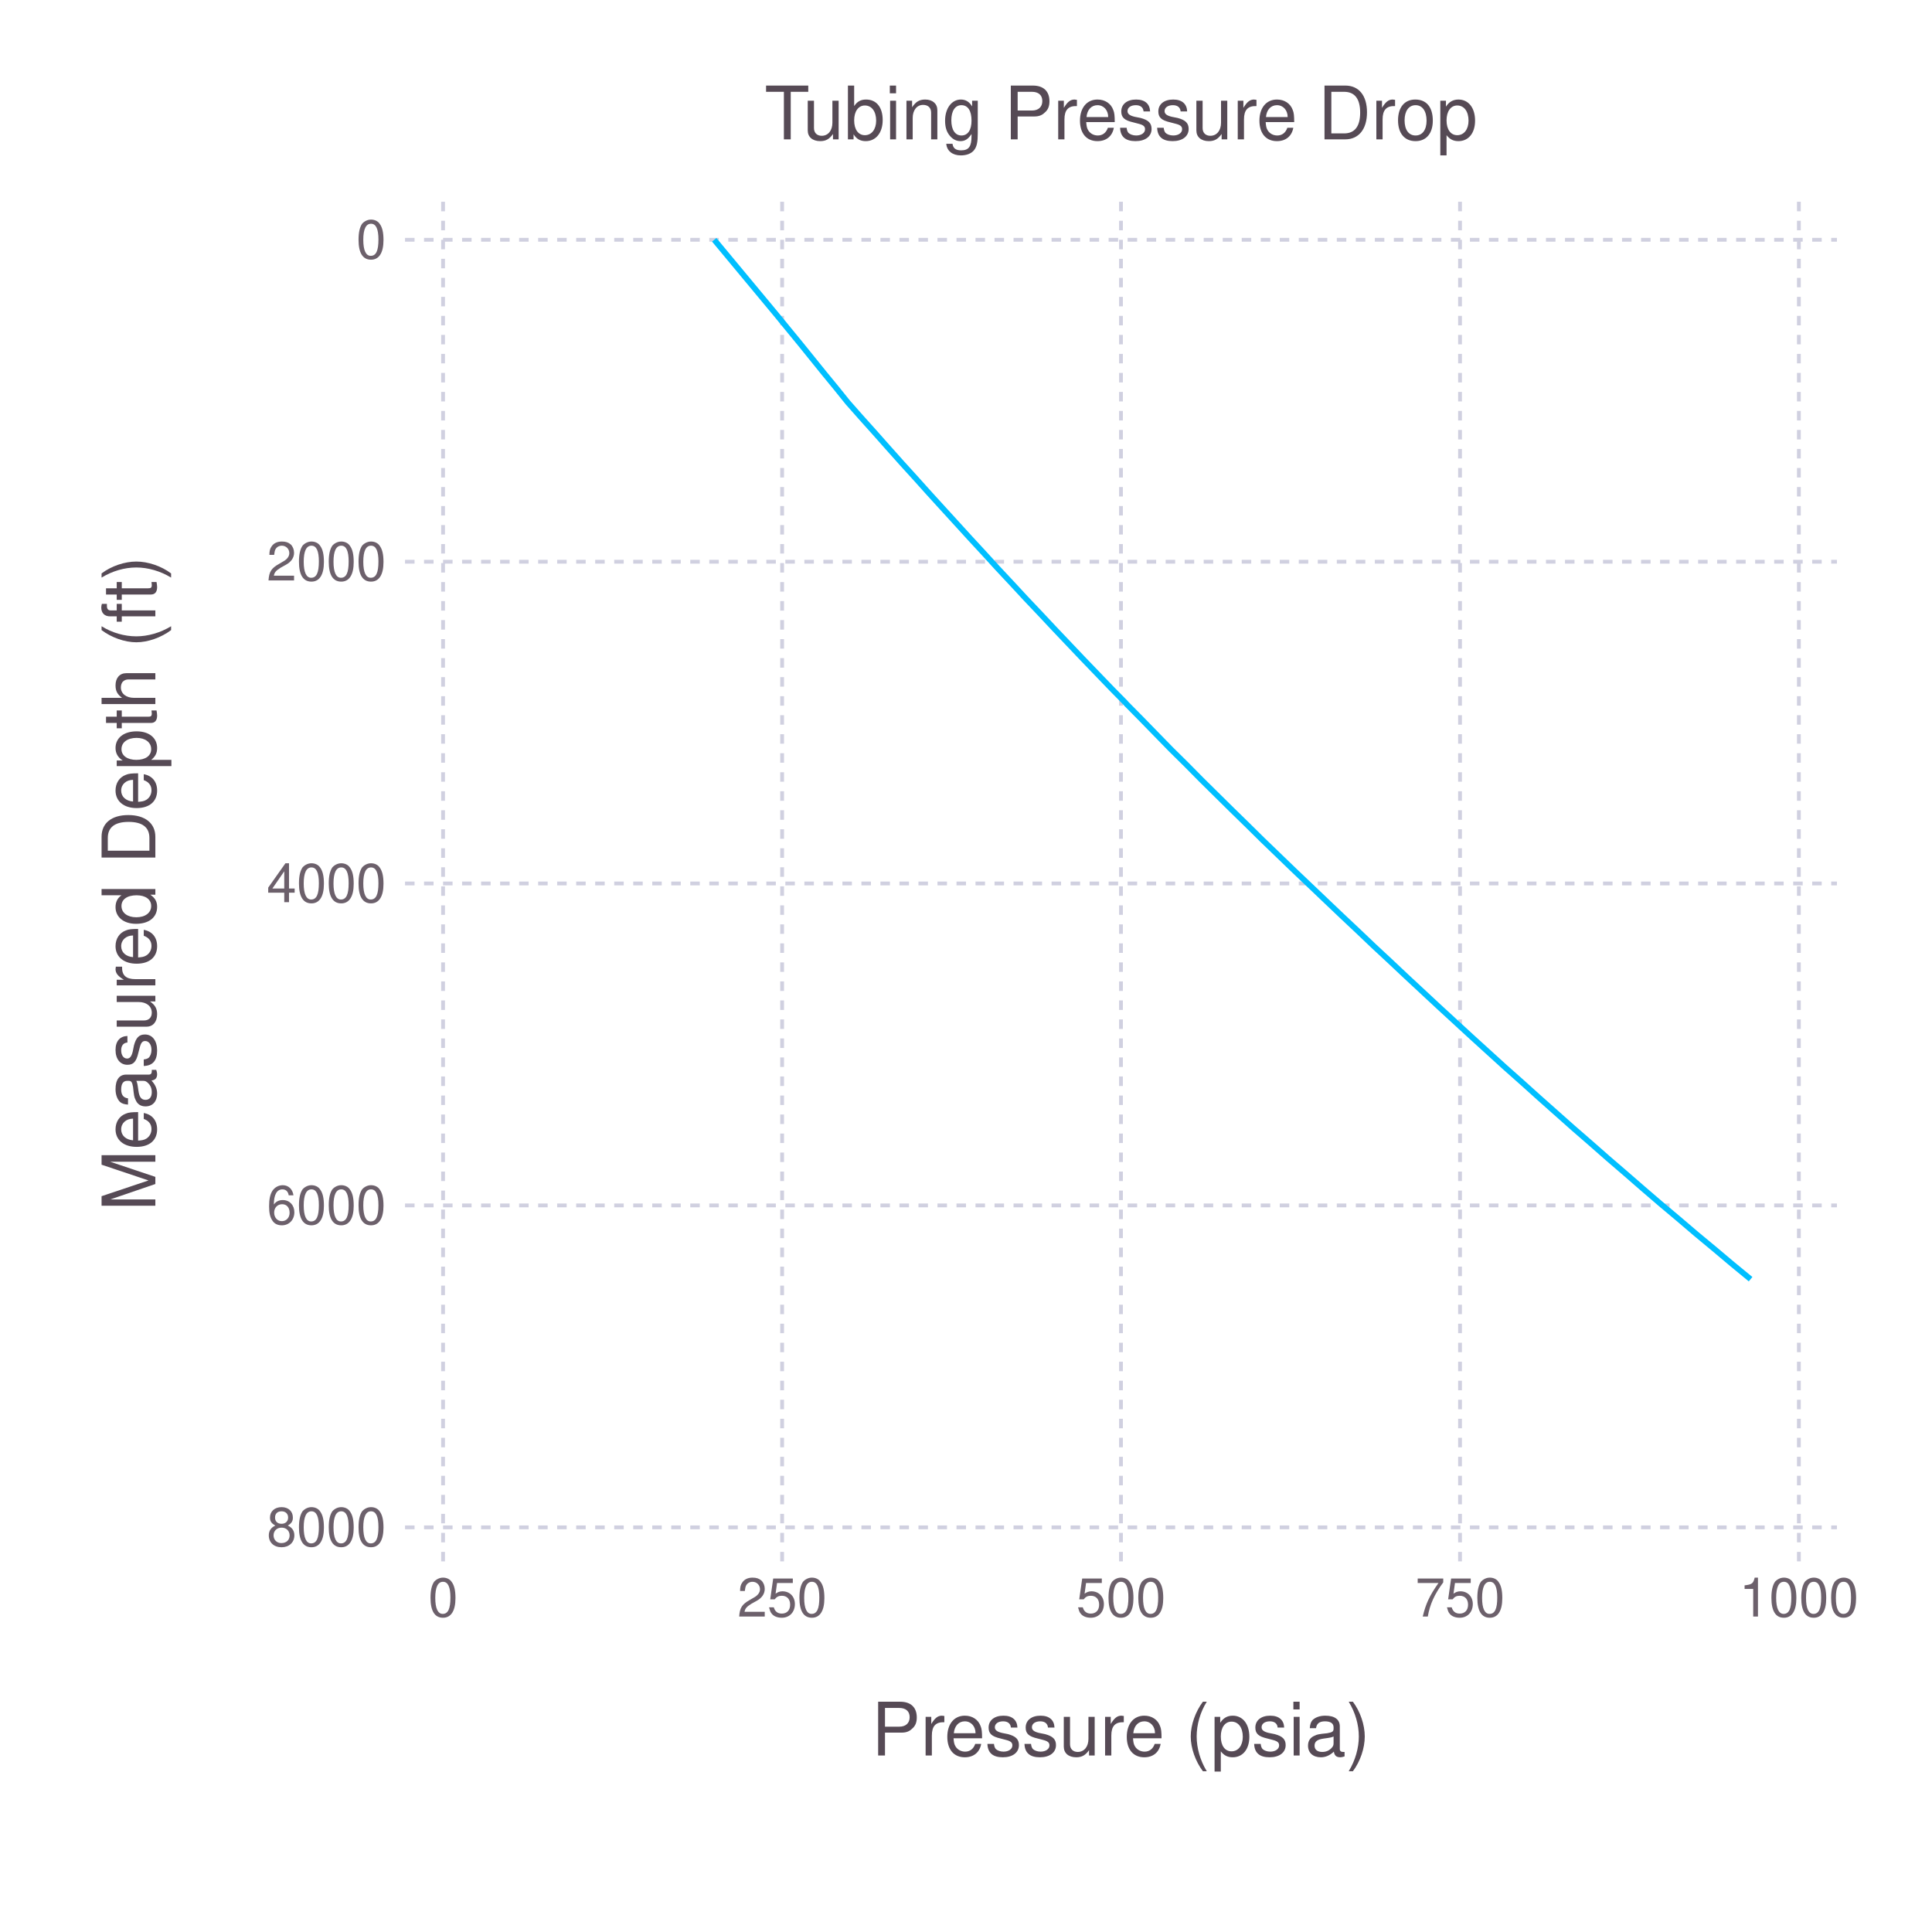
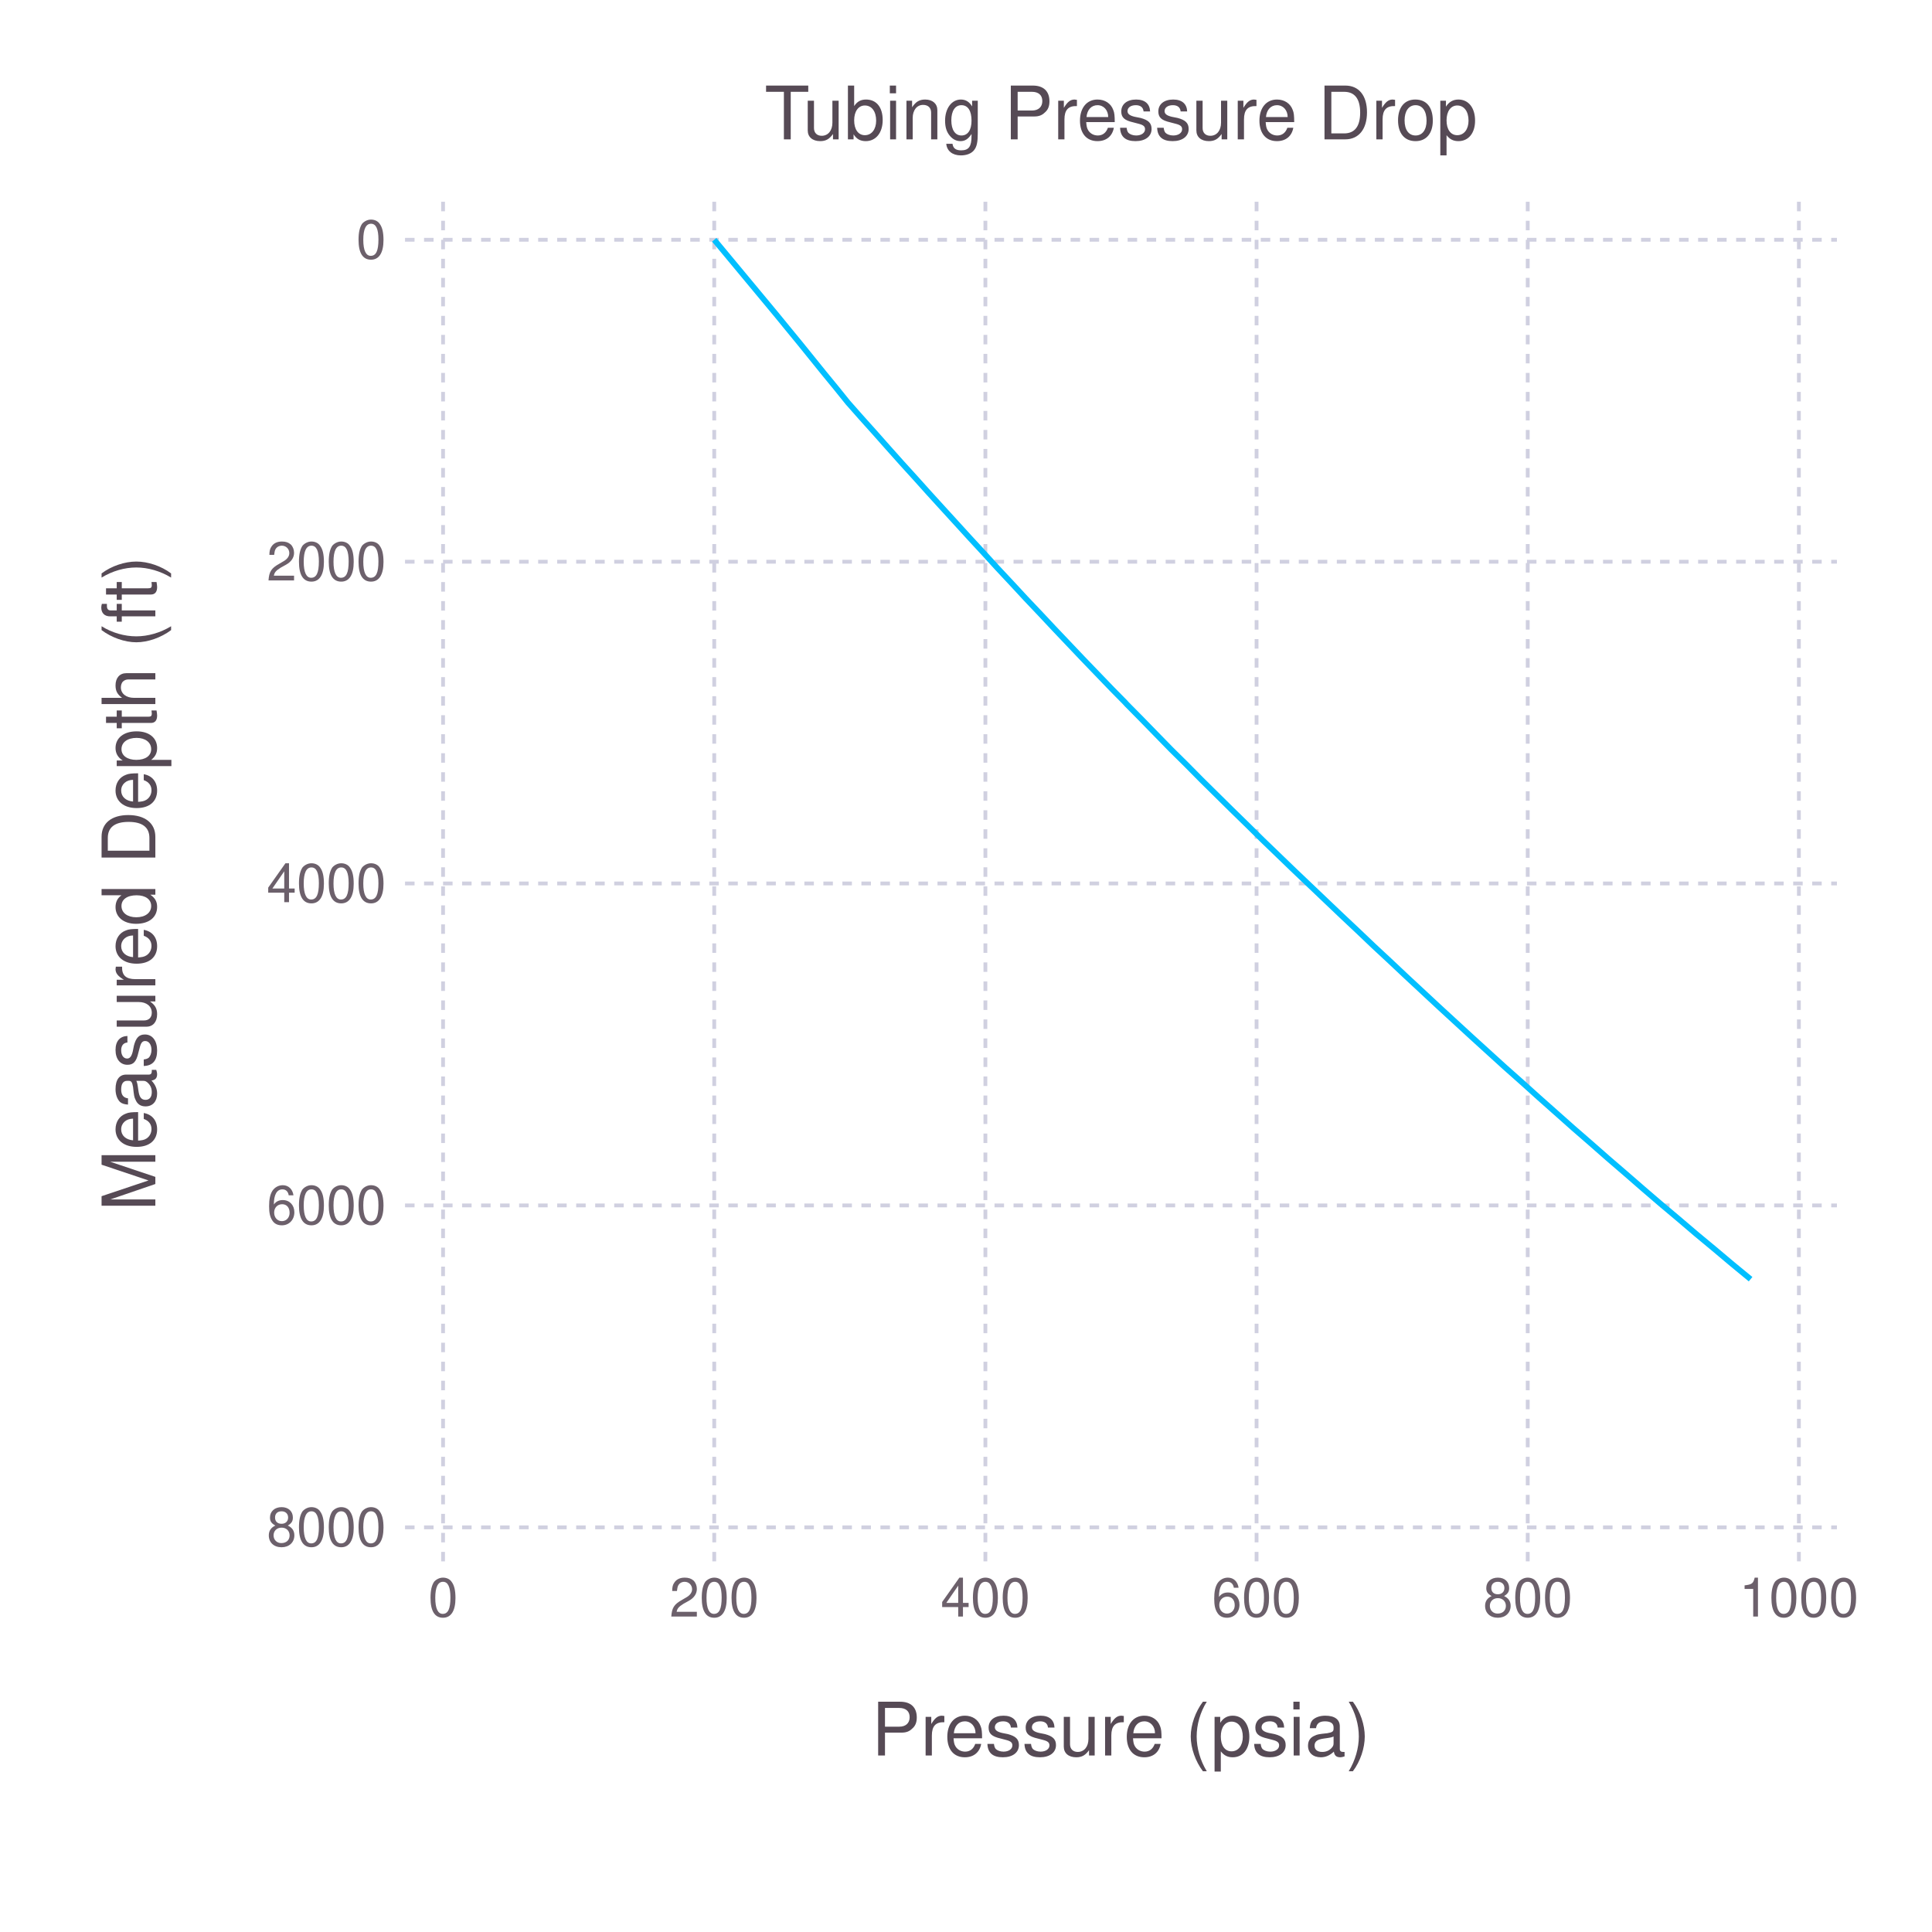
<svg xmlns="http://www.w3.org/2000/svg" version="1.2" width="101.6mm" height="101.6mm" viewBox="0 0 101.6 101.6" stroke="none" fill="#000000" stroke-width="0.3" font-size="3.88">
  <defs>
    <marker id="arrow" markerWidth="15" markerHeight="7" refX="5" refY="3.5" orient="auto" markerUnits="strokeWidth">
      <path d="M0,0 L15,3.5 L0,7 z" stroke="context-stroke" fill="context-stroke" />
    </marker>
  </defs>
-   <g class="plotroot xscalable yscalable" id="img-729cea59-1">
-     <g font-size="3.88" font-family="'PT Sans','Helvetica Neue','Helvetica',sans-serif" fill="#564A55" stroke="#000000" stroke-opacity="0.000" id="img-729cea59-2">
+   <g class="plotroot xscalable yscalable" id="img-63c69788-1">
+     <g font-size="3.88" font-family="'PT Sans','Helvetica Neue','Helvetica',sans-serif" fill="#564A55" stroke="#000000" stroke-opacity="0.000" id="img-63c69788-2">
      <g transform="translate(58.95,89.99)">
        <g class="primitive">
          <text text-anchor="middle" dy="0.6em">Pressure (psia)</text>
        </g>
      </g>
    </g>
-     <g class="guide xlabels" font-size="2.82" font-family="'PT Sans Caption','Helvetica Neue','Helvetica',sans-serif" fill="#6C606B" id="img-729cea59-3">
+     <g class="guide xlabels" font-size="2.82" font-family="'PT Sans Caption','Helvetica Neue','Helvetica',sans-serif" fill="#6C606B" id="img-63c69788-3">
      <g transform="translate(23.3,83.32)">
        <g class="primitive">
          <text text-anchor="middle" dy="0.6em">0</text>
        </g>
      </g>
-       <g transform="translate(41.13,83.32)">
+       <g transform="translate(37.56,83.32)">
        <g class="primitive">
-           <text text-anchor="middle" dy="0.6em">250</text>
+           <text text-anchor="middle" dy="0.6em">200</text>
        </g>
      </g>
-       <g transform="translate(58.95,83.32)">
+       <g transform="translate(51.82,83.32)">
        <g class="primitive">
-           <text text-anchor="middle" dy="0.6em">500</text>
+           <text text-anchor="middle" dy="0.6em">400</text>
        </g>
      </g>
-       <g transform="translate(76.78,83.32)">
+       <g transform="translate(66.08,83.32)">
        <g class="primitive">
-           <text text-anchor="middle" dy="0.6em">750</text>
+           <text text-anchor="middle" dy="0.6em">600</text>
+         </g>
+       </g>
+       <g transform="translate(80.34,83.32)">
+         <g class="primitive">
+           <text text-anchor="middle" dy="0.6em">800</text>
        </g>
      </g>
      <g transform="translate(94.6,83.32)">
        <g class="primitive">
          <text text-anchor="middle" dy="0.6em">1000</text>
        </g>
      </g>
    </g>
-     <g clip-path="url(#img-729cea59-4)">
-       <g id="img-729cea59-5">
-         <g pointer-events="visible" fill="#000000" fill-opacity="0.000" stroke="#000000" stroke-opacity="0.000" class="guide background" id="img-729cea59-6">
-           <g transform="translate(58.95,46.46)" id="img-729cea59-7">
+     <g clip-path="url(#img-63c69788-4)">
+       <g id="img-63c69788-5">
+         <g pointer-events="visible" fill="#000000" fill-opacity="0.000" stroke="#000000" stroke-opacity="0.000" class="guide background" id="img-63c69788-6">
+           <g transform="translate(58.95,46.46)" id="img-63c69788-7">
            <path d="M-37.65,-35.85 L 37.65 -35.85 37.65 35.85 -37.65 35.85 z" class="primitive" />
          </g>
        </g>
-         <g class="guide ygridlines xfixed" stroke-dasharray="0.5,0.5" stroke-width="0.2" stroke="#D0D0E0" id="img-729cea59-8">
-           <g transform="translate(58.95,12.61)" id="img-729cea59-9">
+         <g class="guide ygridlines xfixed" stroke-dasharray="0.5,0.5" stroke-width="0.2" stroke="#D0D0E0" id="img-63c69788-8">
+           <g transform="translate(58.95,12.61)" id="img-63c69788-9">
            <path fill="none" d="M-37.65,0 L 37.65 0" class="primitive" />
          </g>
-           <g transform="translate(58.95,29.54)" id="img-729cea59-10">
+           <g transform="translate(58.95,29.54)" id="img-63c69788-10">
            <path fill="none" d="M-37.65,0 L 37.65 0" class="primitive" />
          </g>
-           <g transform="translate(58.95,46.46)" id="img-729cea59-11">
+           <g transform="translate(58.95,46.46)" id="img-63c69788-11">
            <path fill="none" d="M-37.65,0 L 37.65 0" class="primitive" />
          </g>
-           <g transform="translate(58.95,63.39)" id="img-729cea59-12">
+           <g transform="translate(58.95,63.39)" id="img-63c69788-12">
            <path fill="none" d="M-37.65,0 L 37.65 0" class="primitive" />
          </g>
-           <g transform="translate(58.95,80.32)" id="img-729cea59-13">
+           <g transform="translate(58.95,80.32)" id="img-63c69788-13">
            <path fill="none" d="M-37.65,0 L 37.65 0" class="primitive" />
          </g>
        </g>
-         <g class="guide xgridlines yfixed" stroke-dasharray="0.5,0.5" stroke-width="0.2" stroke="#D0D0E0" id="img-729cea59-14">
-           <g transform="translate(23.3,46.46)" id="img-729cea59-15">
+         <g class="guide xgridlines yfixed" stroke-dasharray="0.5,0.5" stroke-width="0.2" stroke="#D0D0E0" id="img-63c69788-14">
+           <g transform="translate(23.3,46.46)" id="img-63c69788-15">
            <path fill="none" d="M0,-35.85 L 0 35.85" class="primitive" />
          </g>
-           <g transform="translate(41.13,46.46)" id="img-729cea59-16">
+           <g transform="translate(37.56,46.46)" id="img-63c69788-16">
            <path fill="none" d="M0,-35.85 L 0 35.85" class="primitive" />
          </g>
-           <g transform="translate(58.95,46.46)" id="img-729cea59-17">
+           <g transform="translate(51.82,46.46)" id="img-63c69788-17">
            <path fill="none" d="M0,-35.85 L 0 35.85" class="primitive" />
          </g>
-           <g transform="translate(76.78,46.46)" id="img-729cea59-18">
+           <g transform="translate(66.08,46.46)" id="img-63c69788-18">
            <path fill="none" d="M0,-35.85 L 0 35.85" class="primitive" />
          </g>
-           <g transform="translate(94.6,46.46)" id="img-729cea59-19">
+           <g transform="translate(80.34,46.46)" id="img-63c69788-19">
+             <path fill="none" d="M0,-35.85 L 0 35.85" class="primitive" />
+           </g>
+           <g transform="translate(94.6,46.46)" id="img-63c69788-20">
            <path fill="none" d="M0,-35.85 L 0 35.85" class="primitive" />
          </g>
        </g>
-         <g class="plotpanel" id="img-729cea59-20">
-           <g stroke-width="0.3" fill="#000000" fill-opacity="0.000" class="geometry" id="img-729cea59-21">
-             <g class="color_RGB{N0f8}(0.0,0.749,1.0)" stroke-dasharray="none" stroke="#00BFFF" id="img-729cea59-22">
-               <g transform="translate(64.3,41.31)" id="img-729cea59-23">
+         <g class="plotpanel" id="img-63c69788-21">
+           <g stroke-width="0.3" fill="#000000" fill-opacity="0.000" class="geometry" id="img-63c69788-22">
+             <g class="color_RGB{N0f8}(0.0,0.749,1.0)" stroke-dasharray="none" stroke="#00BFFF" id="img-63c69788-23">
+               <g transform="translate(64.3,41.31)" id="img-63c69788-24">
                <path fill="none" d="M-26.74,-28.7 L -23.5 -24.8 -22.87 -24.03 -22.23 -23.25 -21.6 -22.47 -20.97 -21.69 -20.33 -20.91 -19.71 -20.14 -19.02 -19.36 -18.32 -18.58 -17.62 -17.79 -16.87 -16.95 -16.17 -16.18 -15.47 -15.4 -14.76 -14.62 -14.02 -13.81 -13.3 -13.02 -12.57 -12.23 -11.84 -11.43 -11.1 -10.64 -10.36 -9.84 -9.62 -9.06 -8.87 -8.26 -8.11 -7.46 -7.36 -6.67 -6.59 -5.87 -5.82 -5.07 -5.14 -4.38 -5.05 -4.28 -4.27 -3.49 -3.5 -2.7 -2.72 -1.9 -1.92 -1.11 -1.13 -0.31 -0.33 0.48 0.48 1.28 1.29 2.07 2.1 2.87 2.92 3.66 3.76 4.47 4.59 5.26 5.43 6.06 6.26 6.85 7.1 7.64 7.94 8.44 8.79 9.23 9.65 10.04 10.49 10.82 11.36 11.63 12.22 12.42 13.09 13.22 13.97 14.02 14.85 14.82 15.74 15.61 16.64 16.42 17.53 17.21 18.43 18.01 19.34 18.8 20.25 19.6 21.18 20.4 22.1 21.2 23.02 21.99 23.96 22.78 24.91 23.59 25.85 24.37 26.8 25.17 27.76 25.96" class="primitive" />
              </g>
            </g>
          </g>
        </g>
      </g>
    </g>
-     <g class="guide ylabels" font-size="2.82" font-family="'PT Sans Caption','Helvetica Neue','Helvetica',sans-serif" fill="#6C606B" id="img-729cea59-24">
-       <g transform="translate(20.3,12.61)" id="img-729cea59-25">
+     <g class="guide ylabels" font-size="2.82" font-family="'PT Sans Caption','Helvetica Neue','Helvetica',sans-serif" fill="#6C606B" id="img-63c69788-25">
+       <g transform="translate(20.3,12.61)" id="img-63c69788-26">
        <g class="primitive">
          <text text-anchor="end" dy="0.35em">0</text>
        </g>
      </g>
-       <g transform="translate(20.3,29.54)" id="img-729cea59-26">
+       <g transform="translate(20.3,29.54)" id="img-63c69788-27">
        <g class="primitive">
          <text text-anchor="end" dy="0.35em">2000</text>
        </g>
      </g>
-       <g transform="translate(20.3,46.46)" id="img-729cea59-27">
+       <g transform="translate(20.3,46.46)" id="img-63c69788-28">
        <g class="primitive">
          <text text-anchor="end" dy="0.35em">4000</text>
        </g>
      </g>
-       <g transform="translate(20.3,63.39)" id="img-729cea59-28">
+       <g transform="translate(20.3,63.39)" id="img-63c69788-29">
        <g class="primitive">
          <text text-anchor="end" dy="0.35em">6000</text>
        </g>
      </g>
-       <g transform="translate(20.3,80.32)" id="img-729cea59-29">
+       <g transform="translate(20.3,80.32)" id="img-63c69788-30">
        <g class="primitive">
          <text text-anchor="end" dy="0.35em">8000</text>
        </g>
      </g>
    </g>
-     <g font-size="3.88" font-family="'PT Sans','Helvetica Neue','Helvetica',sans-serif" fill="#564A55" stroke="#000000" stroke-opacity="0.000" id="img-729cea59-30">
-       <g transform="translate(8.81,44.46)" id="img-729cea59-31">
+     <g font-size="3.88" font-family="'PT Sans','Helvetica Neue','Helvetica',sans-serif" fill="#564A55" stroke="#000000" stroke-opacity="0.000" id="img-63c69788-31">
+       <g transform="translate(8.81,44.46)" id="img-63c69788-32">
        <g class="primitive">
          <text text-anchor="middle" dy="0.35em" transform="rotate(-90,0, 2)">Measured Depth (ft)</text>
        </g>
      </g>
    </g>
-     <g font-size="3.88" font-family="'PT Sans','Helvetica Neue','Helvetica',sans-serif" fill="#564A55" stroke="#000000" stroke-opacity="0.000" id="img-729cea59-32">
-       <g transform="translate(58.95,5)" id="img-729cea59-33">
+     <g font-size="3.88" font-family="'PT Sans','Helvetica Neue','Helvetica',sans-serif" fill="#564A55" stroke="#000000" stroke-opacity="0.000" id="img-63c69788-33">
+       <g transform="translate(58.95,5)" id="img-63c69788-34">
        <g class="primitive">
          <text text-anchor="middle" dy="0.6em">Tubing Pressure Drop</text>
        </g>
      </g>
    </g>
  </g>
  <defs>
-     <clipPath id="img-729cea59-4">
+     <clipPath id="img-63c69788-4">
      <path d="M21.3,10.61 L 96.6 10.61 96.6 82.32 21.3 82.32" />
    </clipPath>
  </defs>
</svg>
